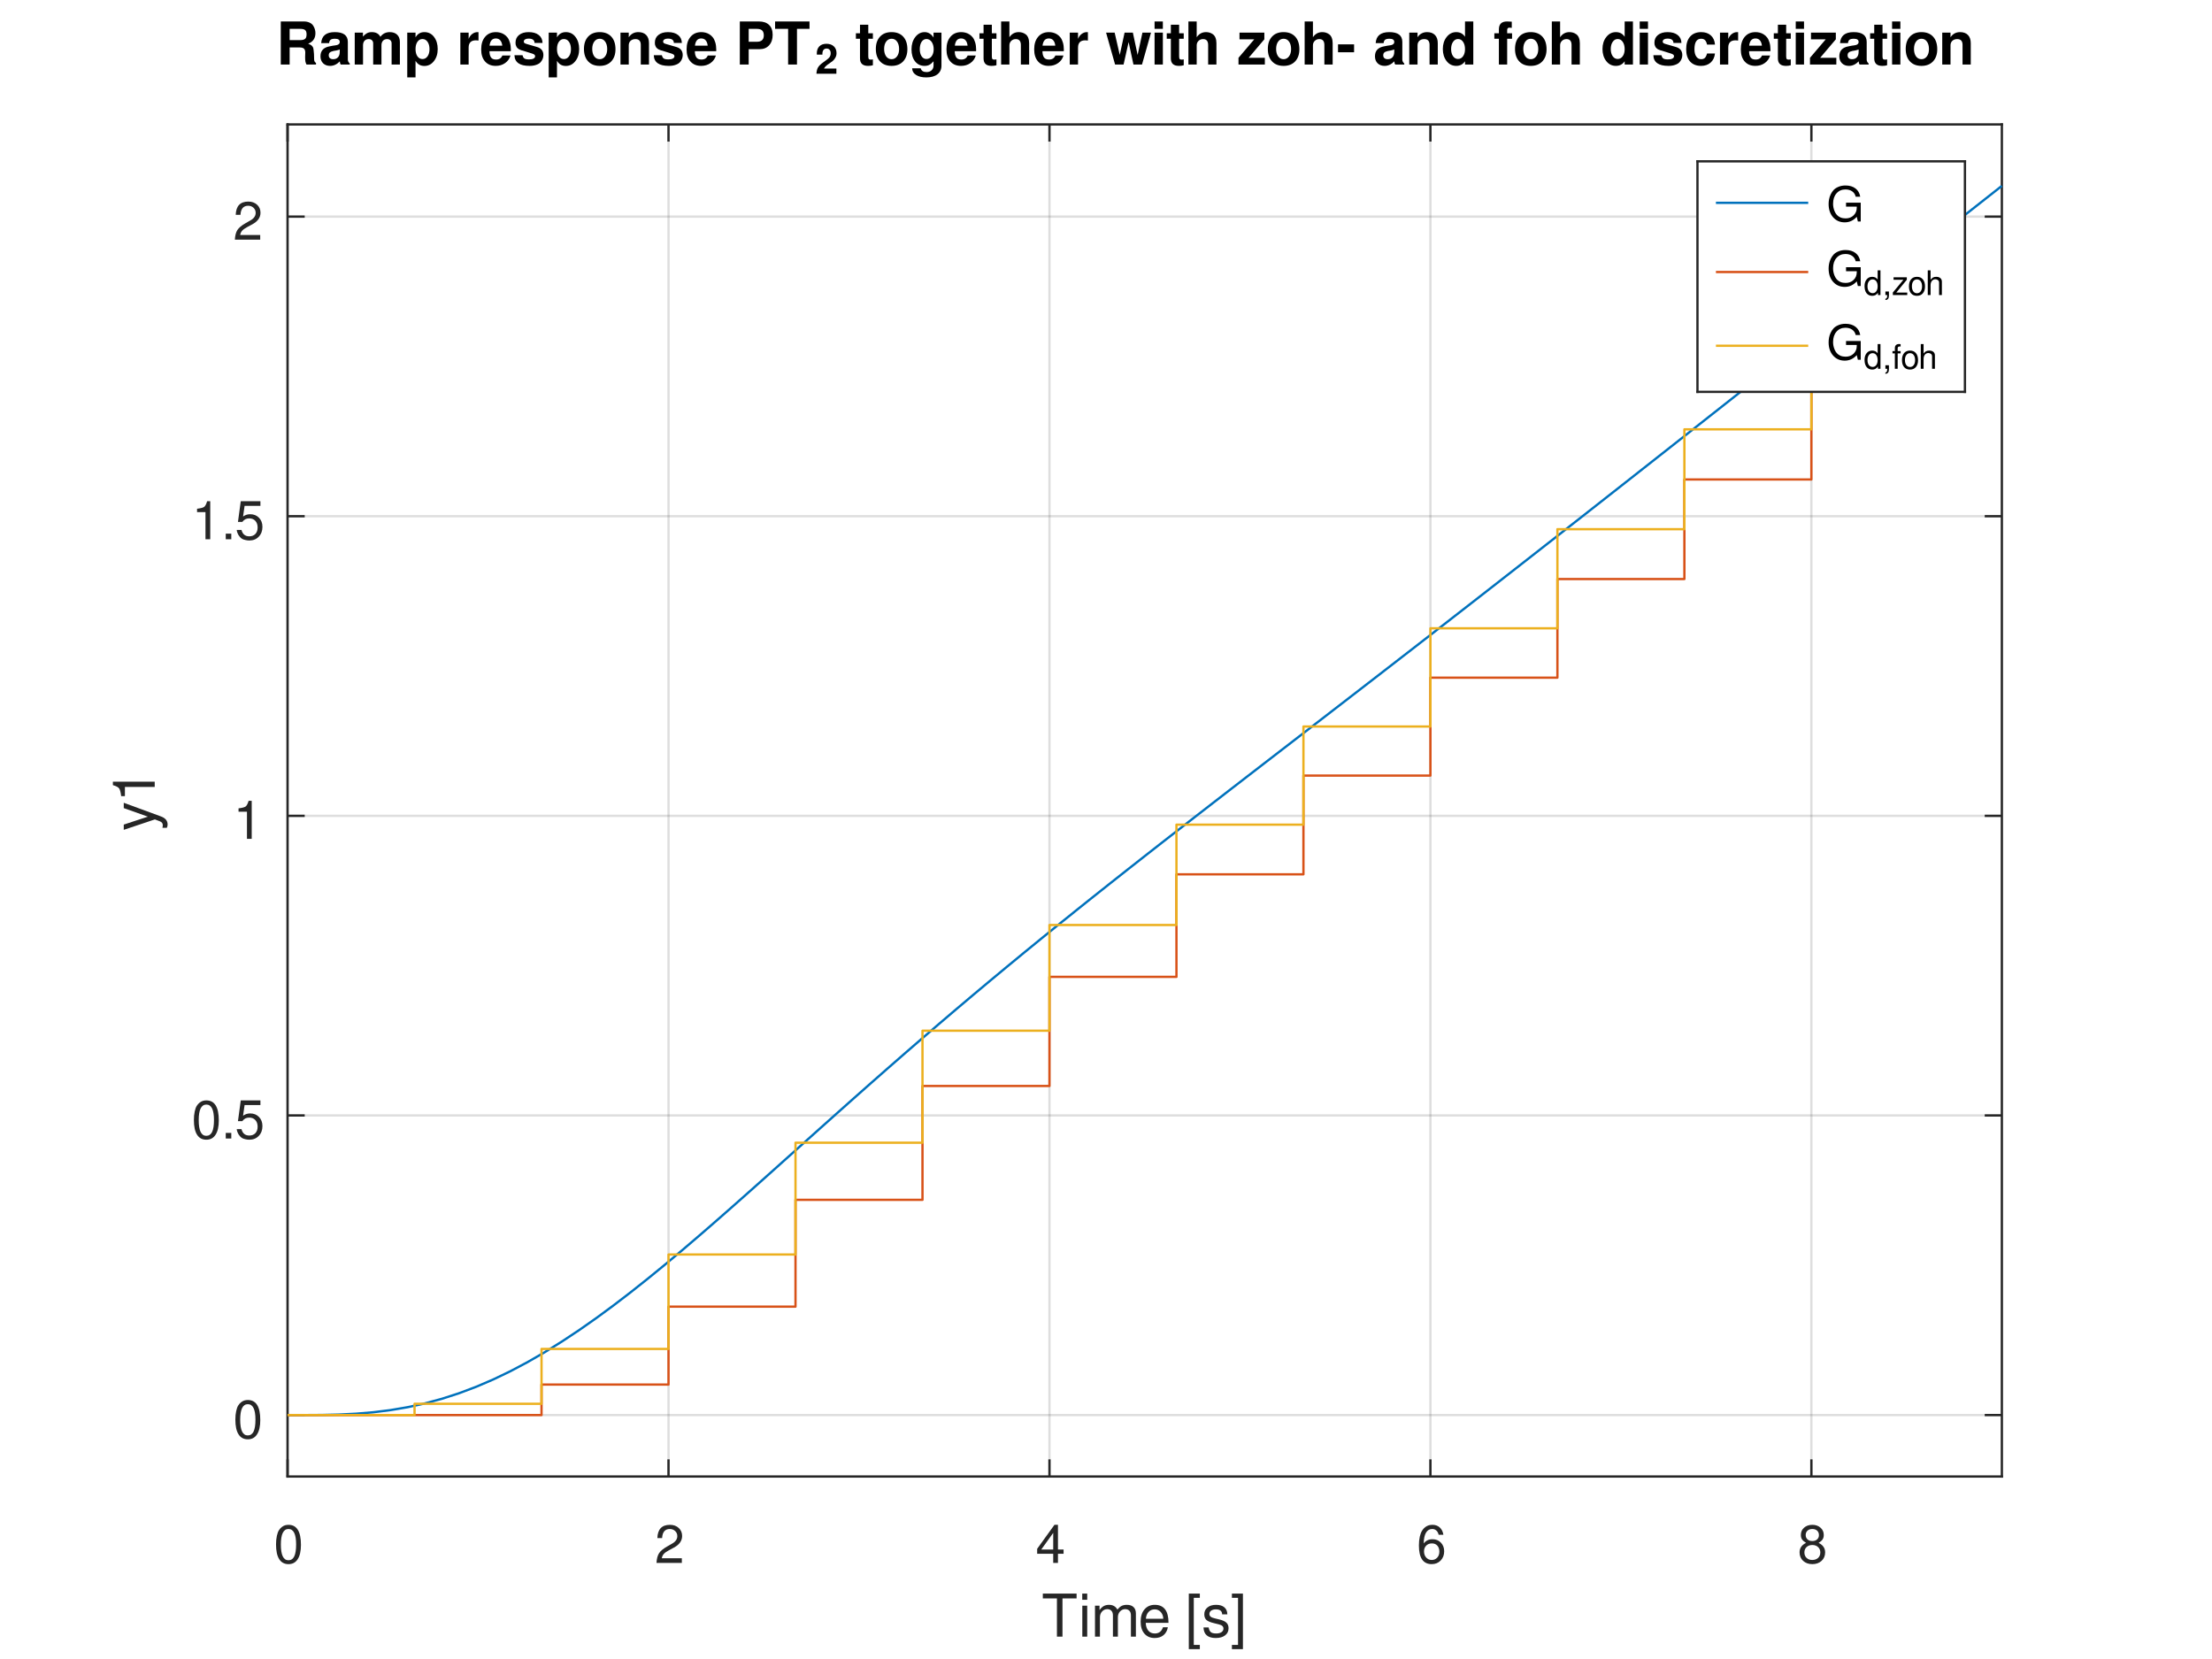
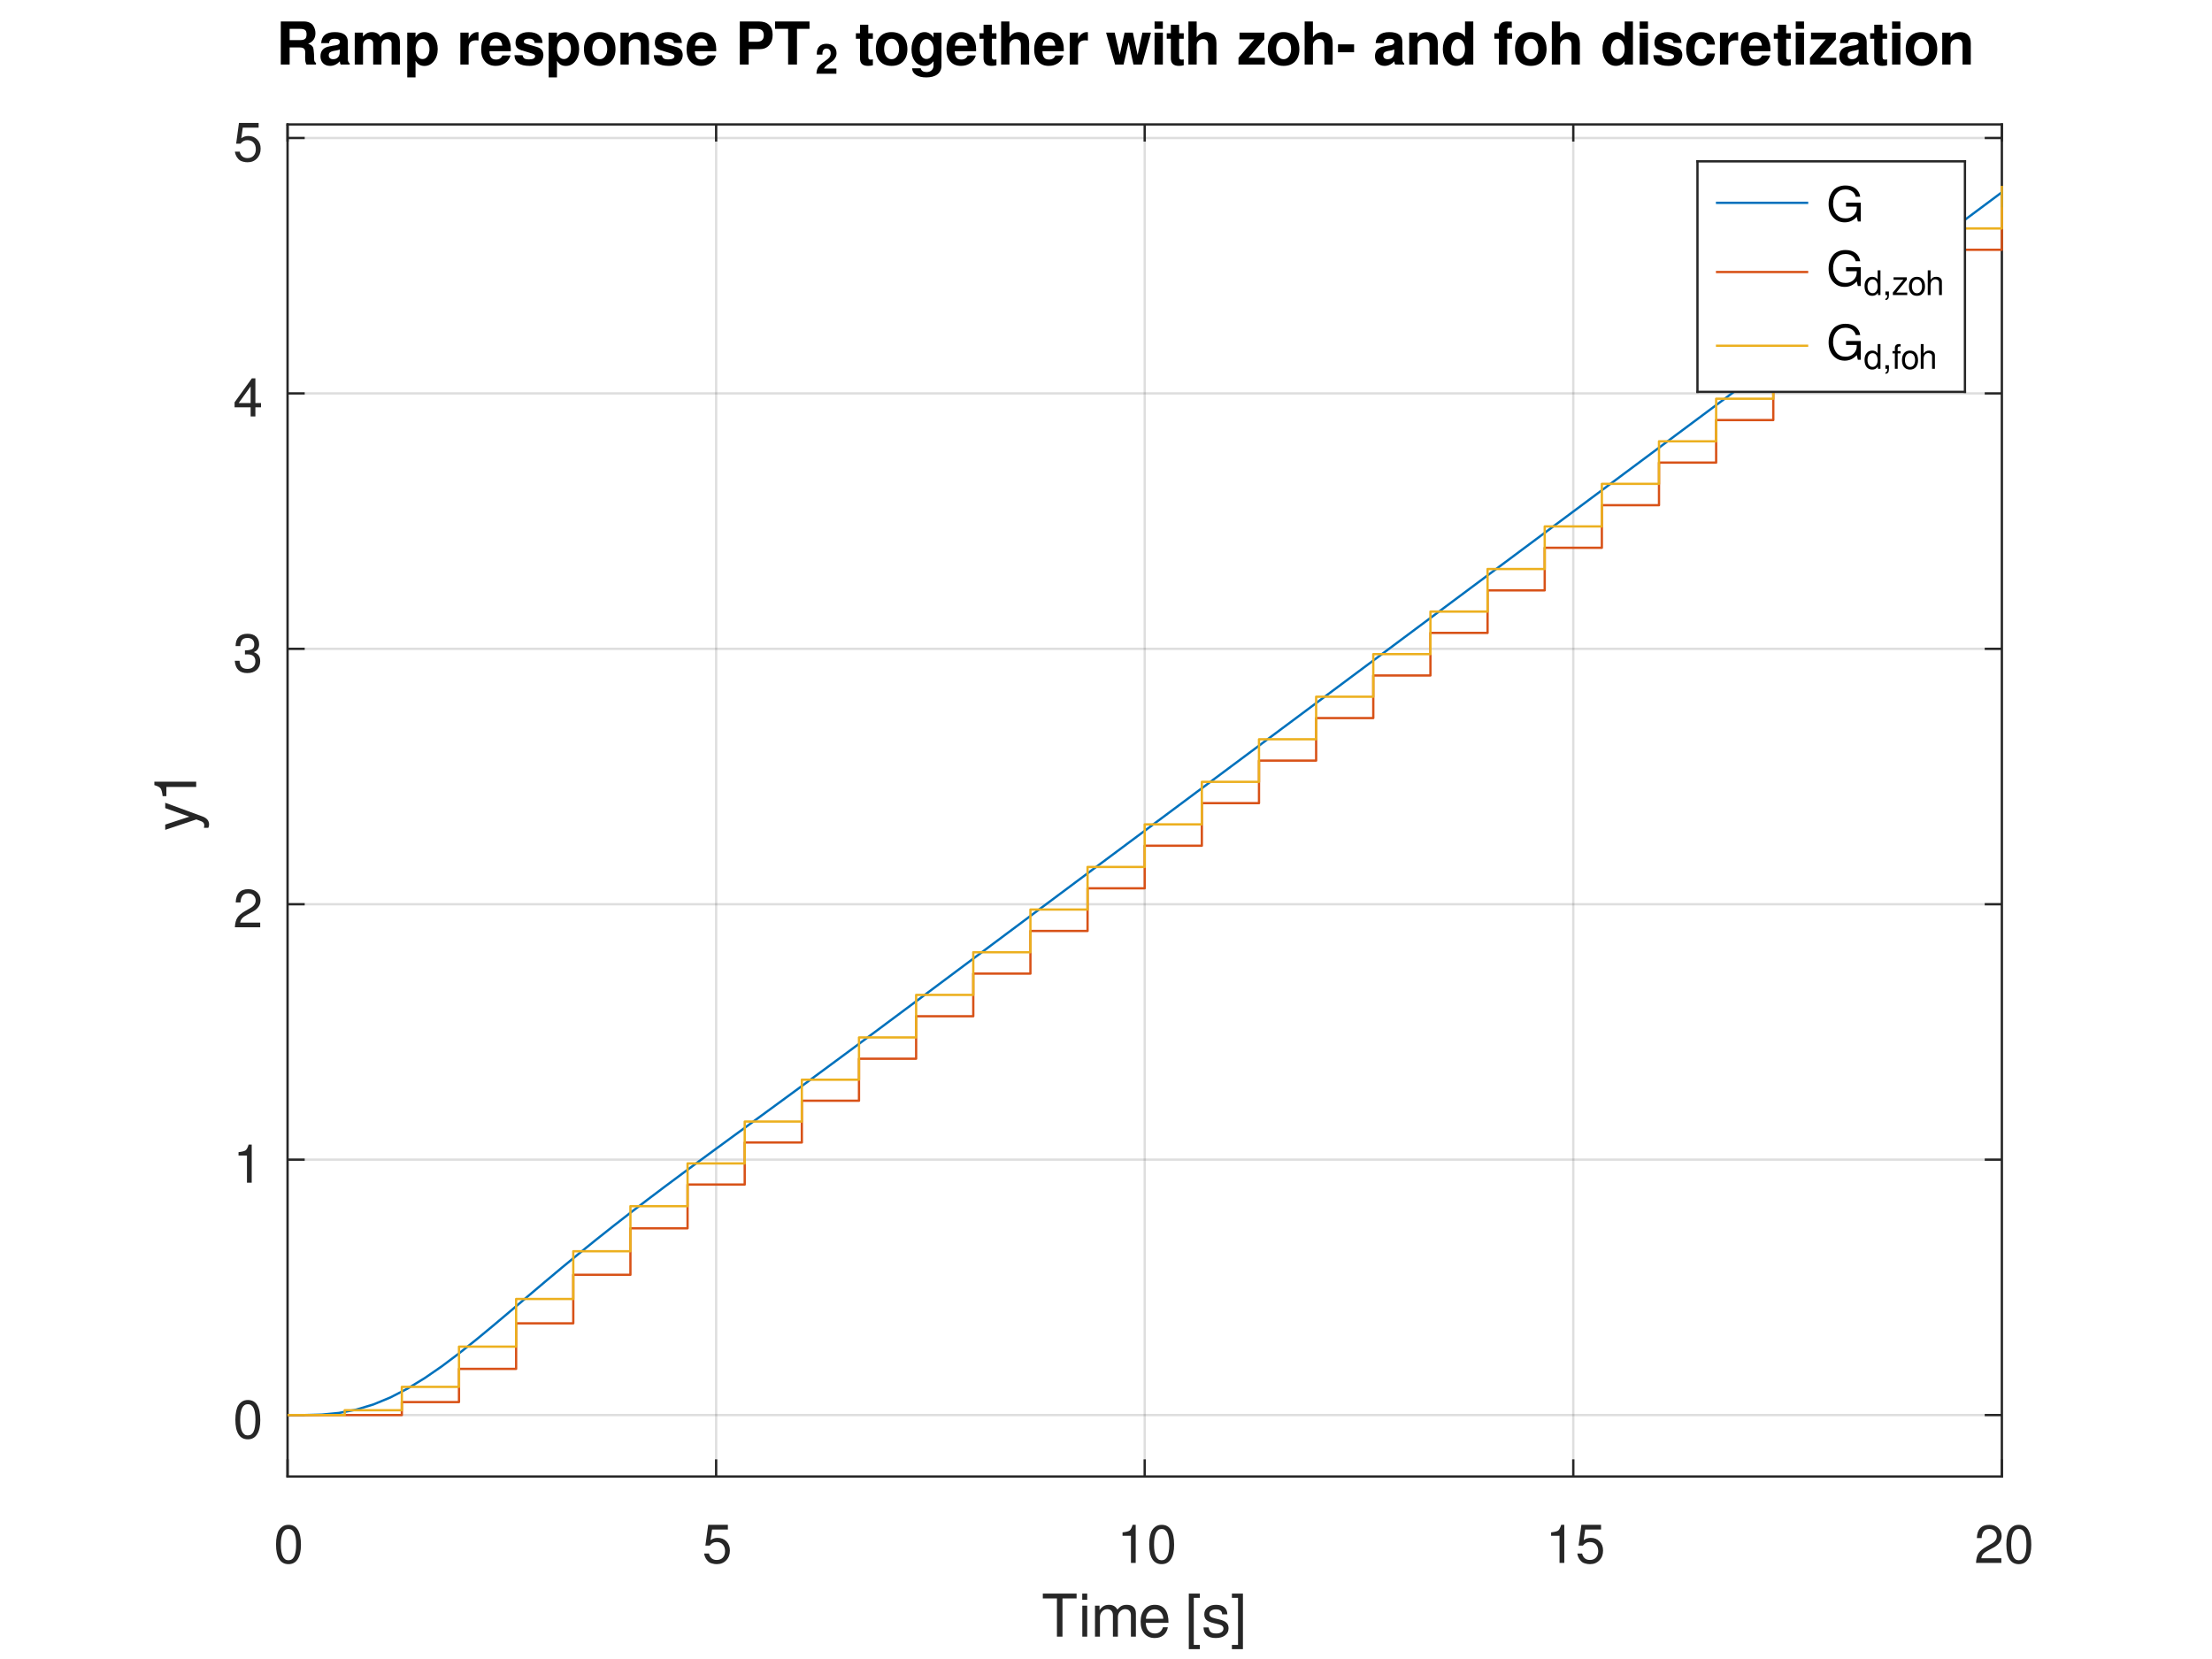
<svg xmlns="http://www.w3.org/2000/svg" height="360pt" viewBox="0 0 480 360" width="480pt">
  <defs />
  <polygon fill="#ffffff" points="0,0 480,0 480,360 0,360" />
  <g>
    <polygon fill="#ffffff" points="0,360 480,360 480,0 0,0" shape-rendering="crispEdges" />
    <clipPath id="cp00480360">
      <polygon points="0,360 480,360 480,0 0,0" />
    </clipPath>
    <g clip-path="url(#cp00480360)">
      <polygon fill="#ffffff" points="62.4,320.4 434.4,320.4 434.4,27 62.4,27" shape-rendering="crispEdges" />
      <polyline fill="none" points="62.4,320.4 62.4,27" stroke="#262626" stroke-dasharray="16,0" stroke-linecap="butt" stroke-linejoin="miter" stroke-opacity="0.15" stroke-width="0.5" />
-       <polyline fill="none" points="145.067,320.4 145.067,27" stroke="#262626" stroke-dasharray="16,0" stroke-linecap="butt" stroke-linejoin="miter" stroke-opacity="0.15" stroke-width="0.5" />
-       <polyline fill="none" points="227.733,320.4 227.733,27" stroke="#262626" stroke-dasharray="16,0" stroke-linecap="butt" stroke-linejoin="miter" stroke-opacity="0.15" stroke-width="0.5" />
-       <polyline fill="none" points="310.4,320.4 310.4,27" stroke="#262626" stroke-dasharray="16,0" stroke-linecap="butt" stroke-linejoin="miter" stroke-opacity="0.15" stroke-width="0.5" />
-       <polyline fill="none" points="393.067,320.4 393.067,27" stroke="#262626" stroke-dasharray="16,0" stroke-linecap="butt" stroke-linejoin="miter" stroke-opacity="0.15" stroke-width="0.5" />
+       <polyline fill="none" points="155.4,320.4 155.4,27" stroke="#262626" stroke-dasharray="16,0" stroke-linecap="butt" stroke-linejoin="miter" stroke-opacity="0.15" stroke-width="0.5" />
+       <polyline fill="none" points="248.4,320.4 248.4,27" stroke="#262626" stroke-dasharray="16,0" stroke-linecap="butt" stroke-linejoin="miter" stroke-opacity="0.15" stroke-width="0.5" />
+       <polyline fill="none" points="341.4,320.4 341.4,27" stroke="#262626" stroke-dasharray="16,0" stroke-linecap="butt" stroke-linejoin="miter" stroke-opacity="0.15" stroke-width="0.5" />
+       <polyline fill="none" points="434.4,320.4 434.4,27" stroke="#262626" stroke-dasharray="16,0" stroke-linecap="butt" stroke-linejoin="miter" stroke-opacity="0.15" stroke-width="0.5" />
      <polyline fill="none" points="62.4,320.4 62.4,316.675" stroke="#262626" stroke-linecap="butt" stroke-linejoin="miter" stroke-width="0.5" />
      <polyline fill="none" points="62.4,27 62.4,30.725" stroke="#262626" stroke-linecap="butt" stroke-linejoin="miter" stroke-width="0.5" />
-       <polyline fill="none" points="145.067,320.4 145.067,316.675" stroke="#262626" stroke-linecap="butt" stroke-linejoin="miter" stroke-width="0.5" />
-       <polyline fill="none" points="145.067,27 145.067,30.725" stroke="#262626" stroke-linecap="butt" stroke-linejoin="miter" stroke-width="0.5" />
-       <polyline fill="none" points="227.733,320.4 227.733,316.675" stroke="#262626" stroke-linecap="butt" stroke-linejoin="miter" stroke-width="0.5" />
-       <polyline fill="none" points="227.733,27 227.733,30.725" stroke="#262626" stroke-linecap="butt" stroke-linejoin="miter" stroke-width="0.5" />
-       <polyline fill="none" points="310.4,320.4 310.4,316.675" stroke="#262626" stroke-linecap="butt" stroke-linejoin="miter" stroke-width="0.5" />
-       <polyline fill="none" points="310.4,27 310.4,30.725" stroke="#262626" stroke-linecap="butt" stroke-linejoin="miter" stroke-width="0.5" />
-       <polyline fill="none" points="393.067,320.4 393.067,316.675" stroke="#262626" stroke-linecap="butt" stroke-linejoin="miter" stroke-width="0.5" />
-       <polyline fill="none" points="393.067,27 393.067,30.725" stroke="#262626" stroke-linecap="butt" stroke-linejoin="miter" stroke-width="0.5" />
+       <polyline fill="none" points="155.4,320.4 155.4,316.675" stroke="#262626" stroke-linecap="butt" stroke-linejoin="miter" stroke-width="0.5" />
+       <polyline fill="none" points="155.4,27 155.4,30.725" stroke="#262626" stroke-linecap="butt" stroke-linejoin="miter" stroke-width="0.5" />
+       <polyline fill="none" points="248.4,320.4 248.4,316.675" stroke="#262626" stroke-linecap="butt" stroke-linejoin="miter" stroke-width="0.5" />
+       <polyline fill="none" points="248.4,27 248.4,30.725" stroke="#262626" stroke-linecap="butt" stroke-linejoin="miter" stroke-width="0.5" />
+       <polyline fill="none" points="341.4,320.4 341.4,316.675" stroke="#262626" stroke-linecap="butt" stroke-linejoin="miter" stroke-width="0.5" />
+       <polyline fill="none" points="341.4,27 341.4,30.725" stroke="#262626" stroke-linecap="butt" stroke-linejoin="miter" stroke-width="0.5" />
+       <polyline fill="none" points="434.4,320.4 434.4,316.675" stroke="#262626" stroke-linecap="butt" stroke-linejoin="miter" stroke-width="0.5" />
+       <polyline fill="none" points="434.4,27 434.4,30.725" stroke="#262626" stroke-linecap="butt" stroke-linejoin="miter" stroke-width="0.5" />
      <g font-family="FreeSans" font-size="11.651" font-style="normal" font-weight="normal" transform="translate(59.4,339.15) rotate(-0,3,-10)" xml:space="preserve">
        <text fill="rgb(38,38,38)" x="0 " y="-0">0</text>
      </g>
-       <g font-family="FreeSans" font-size="11.651" font-style="normal" font-weight="normal" transform="translate(142.067,339.15) rotate(-0,3,-10)" xml:space="preserve">
-         <text fill="rgb(38,38,38)" x="0 " y="-0">2</text>
+       <g font-family="FreeSans" font-size="11.651" font-style="normal" font-weight="normal" transform="translate(152.4,339.15) rotate(-0,3,-10)" xml:space="preserve">
+         <text fill="rgb(38,38,38)" x="0 " y="-0">5</text>
      </g>
-       <g font-family="FreeSans" font-size="11.651" font-style="normal" font-weight="normal" transform="translate(224.733,339.15) rotate(-0,3,-10)" xml:space="preserve">
-         <text fill="rgb(38,38,38)" x="0 " y="-0">4</text>
+       <g font-family="FreeSans" font-size="11.651" font-style="normal" font-weight="normal" transform="translate(242.4,339.15) rotate(-0,6,-10)" xml:space="preserve">
+         <text fill="rgb(38,38,38)" x="0 6 " y="-0">10</text>
      </g>
-       <g font-family="FreeSans" font-size="11.651" font-style="normal" font-weight="normal" transform="translate(307.4,339.15) rotate(-0,3,-10)" xml:space="preserve">
-         <text fill="rgb(38,38,38)" x="0 " y="-0">6</text>
+       <g font-family="FreeSans" font-size="11.651" font-style="normal" font-weight="normal" transform="translate(335.4,339.15) rotate(-0,6,-10)" xml:space="preserve">
+         <text fill="rgb(38,38,38)" x="0 6 " y="-0">15</text>
      </g>
-       <g font-family="FreeSans" font-size="11.651" font-style="normal" font-weight="normal" transform="translate(390.067,339.15) rotate(-0,3,-10)" xml:space="preserve">
-         <text fill="rgb(38,38,38)" x="0 " y="-0">8</text>
+       <g font-family="FreeSans" font-size="11.651" font-style="normal" font-weight="normal" transform="translate(428.4,339.15) rotate(-0,6,-10)" xml:space="preserve">
+         <text fill="rgb(38,38,38)" x="0 6 " y="-0">20</text>
      </g>
      <polyline fill="none" points="62.4,307.064 434.4,307.064" stroke="#262626" stroke-dasharray="16,0" stroke-linecap="butt" stroke-linejoin="miter" stroke-opacity="0.15" stroke-width="0.5" />
-       <polyline fill="none" points="62.4,242.049 434.4,242.049" stroke="#262626" stroke-dasharray="16,0" stroke-linecap="butt" stroke-linejoin="miter" stroke-opacity="0.15" stroke-width="0.5" />
-       <polyline fill="none" points="62.4,177.035 434.4,177.035" stroke="#262626" stroke-dasharray="16,0" stroke-linecap="butt" stroke-linejoin="miter" stroke-opacity="0.15" stroke-width="0.5" />
-       <polyline fill="none" points="62.4,112.021 434.4,112.021" stroke="#262626" stroke-dasharray="16,0" stroke-linecap="butt" stroke-linejoin="miter" stroke-opacity="0.15" stroke-width="0.5" />
-       <polyline fill="none" points="62.4,47.007 434.4,47.007" stroke="#262626" stroke-dasharray="16,0" stroke-linecap="butt" stroke-linejoin="miter" stroke-opacity="0.15" stroke-width="0.5" />
+       <polyline fill="none" points="62.4,251.64 434.4,251.64" stroke="#262626" stroke-dasharray="16,0" stroke-linecap="butt" stroke-linejoin="miter" stroke-opacity="0.15" stroke-width="0.5" />
+       <polyline fill="none" points="62.4,196.216 434.4,196.216" stroke="#262626" stroke-dasharray="16,0" stroke-linecap="butt" stroke-linejoin="miter" stroke-opacity="0.15" stroke-width="0.5" />
+       <polyline fill="none" points="62.4,140.792 434.4,140.792" stroke="#262626" stroke-dasharray="16,0" stroke-linecap="butt" stroke-linejoin="miter" stroke-opacity="0.15" stroke-width="0.5" />
+       <polyline fill="none" points="62.4,85.368 434.4,85.368" stroke="#262626" stroke-dasharray="16,0" stroke-linecap="butt" stroke-linejoin="miter" stroke-opacity="0.15" stroke-width="0.5" />
+       <polyline fill="none" points="62.4,29.944 434.4,29.944" stroke="#262626" stroke-dasharray="16,0" stroke-linecap="butt" stroke-linejoin="miter" stroke-opacity="0.15" stroke-width="0.5" />
      <polyline fill="none" points="62.4,307.064 66.12,307.064" stroke="#262626" stroke-linecap="butt" stroke-linejoin="miter" stroke-width="0.5" />
      <polyline fill="none" points="434.4,307.064 430.68,307.064" stroke="#262626" stroke-linecap="butt" stroke-linejoin="miter" stroke-width="0.5" />
-       <polyline fill="none" points="62.4,242.049 66.12,242.049" stroke="#262626" stroke-linecap="butt" stroke-linejoin="miter" stroke-width="0.5" />
-       <polyline fill="none" points="434.4,242.049 430.68,242.049" stroke="#262626" stroke-linecap="butt" stroke-linejoin="miter" stroke-width="0.5" />
-       <polyline fill="none" points="62.4,177.035 66.12,177.035" stroke="#262626" stroke-linecap="butt" stroke-linejoin="miter" stroke-width="0.5" />
-       <polyline fill="none" points="434.4,177.035 430.68,177.035" stroke="#262626" stroke-linecap="butt" stroke-linejoin="miter" stroke-width="0.5" />
-       <polyline fill="none" points="62.4,112.021 66.12,112.021" stroke="#262626" stroke-linecap="butt" stroke-linejoin="miter" stroke-width="0.5" />
-       <polyline fill="none" points="434.4,112.021 430.68,112.021" stroke="#262626" stroke-linecap="butt" stroke-linejoin="miter" stroke-width="0.5" />
-       <polyline fill="none" points="62.4,47.007 66.12,47.007" stroke="#262626" stroke-linecap="butt" stroke-linejoin="miter" stroke-width="0.5" />
-       <polyline fill="none" points="434.4,47.007 430.68,47.007" stroke="#262626" stroke-linecap="butt" stroke-linejoin="miter" stroke-width="0.5" />
+       <polyline fill="none" points="62.4,251.64 66.12,251.64" stroke="#262626" stroke-linecap="butt" stroke-linejoin="miter" stroke-width="0.5" />
+       <polyline fill="none" points="434.4,251.64 430.68,251.64" stroke="#262626" stroke-linecap="butt" stroke-linejoin="miter" stroke-width="0.5" />
+       <polyline fill="none" points="62.4,196.216 66.12,196.216" stroke="#262626" stroke-linecap="butt" stroke-linejoin="miter" stroke-width="0.5" />
+       <polyline fill="none" points="434.4,196.216 430.68,196.216" stroke="#262626" stroke-linecap="butt" stroke-linejoin="miter" stroke-width="0.5" />
+       <polyline fill="none" points="62.4,140.792 66.12,140.792" stroke="#262626" stroke-linecap="butt" stroke-linejoin="miter" stroke-width="0.5" />
+       <polyline fill="none" points="434.4,140.792 430.68,140.792" stroke="#262626" stroke-linecap="butt" stroke-linejoin="miter" stroke-width="0.5" />
+       <polyline fill="none" points="62.4,85.368 66.12,85.368" stroke="#262626" stroke-linecap="butt" stroke-linejoin="miter" stroke-width="0.5" />
+       <polyline fill="none" points="434.4,85.368 430.68,85.368" stroke="#262626" stroke-linecap="butt" stroke-linejoin="miter" stroke-width="0.5" />
+       <polyline fill="none" points="62.4,29.944 66.12,29.944" stroke="#262626" stroke-linecap="butt" stroke-linejoin="miter" stroke-width="0.5" />
+       <polyline fill="none" points="434.4,29.944 430.68,29.944" stroke="#262626" stroke-linecap="butt" stroke-linejoin="miter" stroke-width="0.5" />
      <g font-family="FreeSans" font-size="11.651" font-style="normal" font-weight="normal" transform="translate(50.5743,312.064) rotate(-0,6,-5)" xml:space="preserve">
        <text fill="rgb(38,38,38)" x="0 " y="-0">0</text>
      </g>
-       <g font-family="FreeSans" font-size="11.651" font-style="normal" font-weight="normal" transform="translate(41.5743,247.049) rotate(-0,15,-5)" xml:space="preserve">
-         <text fill="rgb(38,38,38)" x="0 6 9 " y="-0">0.5</text>
-       </g>
-       <g font-family="FreeSans" font-size="11.651" font-style="normal" font-weight="normal" transform="translate(50.5743,182.035) rotate(-0,6,-5)" xml:space="preserve">
+       <g font-family="FreeSans" font-size="11.651" font-style="normal" font-weight="normal" transform="translate(50.5743,256.64) rotate(-0,6,-5)" xml:space="preserve">
        <text fill="rgb(38,38,38)" x="0 " y="-0">1</text>
      </g>
-       <g font-family="FreeSans" font-size="11.651" font-style="normal" font-weight="normal" transform="translate(41.5743,117.021) rotate(-0,15,-5)" xml:space="preserve">
-         <text fill="rgb(38,38,38)" x="0 6 9 " y="-0">1.5</text>
+       <g font-family="FreeSans" font-size="11.651" font-style="normal" font-weight="normal" transform="translate(50.5743,201.216) rotate(-0,6,-5)" xml:space="preserve">
+         <text fill="rgb(38,38,38)" x="0 " y="-0">2</text>
      </g>
-       <g font-family="FreeSans" font-size="11.651" font-style="normal" font-weight="normal" transform="translate(50.5743,52.0067) rotate(-0,6,-5)" xml:space="preserve">
-         <text fill="rgb(38,38,38)" x="0 " y="-0">2</text>
+       <g font-family="FreeSans" font-size="11.651" font-style="normal" font-weight="normal" transform="translate(50.5743,145.792) rotate(-0,6,-5)" xml:space="preserve">
+         <text fill="rgb(38,38,38)" x="0 " y="-0">3</text>
+       </g>
+       <g font-family="FreeSans" font-size="11.651" font-style="normal" font-weight="normal" transform="translate(50.5743,90.3682) rotate(-0,6,-5)" xml:space="preserve">
+         <text fill="rgb(38,38,38)" x="0 " y="-0">4</text>
+       </g>
+       <g font-family="FreeSans" font-size="11.651" font-style="normal" font-weight="normal" transform="translate(50.5743,34.9444) rotate(-0,6,-5)" xml:space="preserve">
+         <text fill="rgb(38,38,38)" x="0 " y="-0">5</text>
      </g>
      <polyline fill="none" points="62.4,320.4 434.4,320.4" stroke="#262626" stroke-dasharray="16,0" stroke-linecap="square" stroke-linejoin="miter" stroke-width="0.5" />
      <polyline fill="none" points="62.4,27 434.4,27" stroke="#262626" stroke-dasharray="16,0" stroke-linecap="square" stroke-linejoin="miter" stroke-width="0.5" />
      <polyline fill="none" points="62.4,320.4 62.4,27" stroke="#262626" stroke-dasharray="16,0" stroke-linecap="square" stroke-linejoin="miter" stroke-width="0.5" />
      <polyline fill="none" points="434.4,320.4 434.4,27" stroke="#262626" stroke-dasharray="16,0" stroke-linecap="square" stroke-linejoin="miter" stroke-width="0.5" />
      <g font-family="FreeSans" font-size="12.816" font-style="normal" font-weight="bold" transform="translate(59.9,17) rotate(-0,188.5,0)" xml:space="preserve">
        <text fill="rgb(0,0,0)" x="0 9 16 27 35 39 44 51 58 66 74 82 89 96 100 109 " y="-3">Ramp response PT</text>
        <text fill="rgb(0,0,0)" font-size="8.972" x="117 " y="-1">2</text>
        <text fill="rgb(0,0,0)" x="122 126 130 138 146 153 157 165 172 177 181 191 195 199 207 211 218 226 234 238 242 249 257 265 269 273 281 289 293 301 305 312 319 324 331 335 339 346 353 357 361 369 " y="-3"> together with zoh- and foh discretization</text>
      </g>
-       <g font-family="FreeSans" font-size="12.816" font-style="normal" font-weight="normal" transform="translate(30.0743,173.7) rotate(-90,6.5,0)" xml:space="preserve">
+       <g font-family="FreeSans" font-size="12.816" font-style="normal" font-weight="normal" transform="translate(39.0743,173.7) rotate(-90,6.5,0)" xml:space="preserve">
        <text fill="rgb(38,38,38)" x="0 6 " y="-3">y1</text>
      </g>
      <g font-family="FreeSans" font-size="12.816" font-style="normal" font-weight="normal" transform="translate(225.9,358.15) rotate(-0,22.5,-14)" xml:space="preserve">
        <text fill="rgb(38,38,38)" x="0 8 11 21 28 31 35 41 " y="-3">Time [s]</text>
      </g>
-       <polyline fill="none" points="62.4,307.064 66.12,307.064 69.84,307.041 73.56,306.955 77.28,306.77 81,306.457 84.72,305.993 88.44,305.36 92.16,304.545 95.88,303.538 99.6,302.335 103.32,300.934 107.04,299.337 110.76,297.549 114.48,295.577 118.2,293.43 121.92,291.118 125.64,288.652 129.36,286.045 133.08,283.31 136.8,280.461 140.52,277.51 144.24,274.471 147.96,271.356 151.68,268.179 155.4,264.95 159.12,261.681 162.84,258.382 166.56,255.063 170.28,251.731 174,248.396 177.72,245.063 181.44,241.738 185.16,238.426 188.88,235.132 192.6,231.859 196.32,228.609 200.04,225.385 203.76,222.188 207.48,219.017 211.2,215.875 214.92,212.76 218.64,209.672 222.36,206.61 226.08,203.572 229.8,200.558 233.52,197.566 237.24,194.593 240.96,191.639 244.68,188.701 248.4,185.777 252.12,182.866 255.84,179.966 259.56,177.075 263.28,174.191 267,171.313 270.72,168.439 274.44,165.568 278.16,162.699 281.88,159.831 285.6,156.962 289.32,154.093 293.04,151.222 296.76,148.348 300.48,145.471 304.2,142.591 307.92,139.708 311.64,136.821 315.36,133.93 319.08,131.035 322.8,128.137 326.52,125.234 330.24,122.328 333.96,119.418 337.68,116.506 341.4,113.59 345.12,110.671 348.84,107.749 352.56,104.826 356.28,101.9 360,98.973 363.72,96.044 367.44,93.113 371.16,90.182 374.88,87.25 378.6,84.317 382.32,81.383 386.04,78.45 389.76,75.516 393.48,72.583 397.2,69.649 400.92,66.716 404.64,63.783 408.36,60.85 412.08,57.918 415.8,54.986 419.52,52.055 423.24,49.125 426.96,46.195 430.68,43.265 434.4,40.336" stroke="#0071bc" stroke-linecap="butt" stroke-linejoin="round" stroke-width="0.5" />
-       <polyline fill="none" points="62.4,307.064 89.956,307.064 89.956,307.064 117.511,307.064 117.511,300.451 145.067,300.451 145.067,283.543 172.622,283.543 172.622,260.361 200.178,260.361 200.178,235.659 227.733,235.659 227.733,211.98 255.289,211.98 255.289,189.726 282.844,189.726 282.844,168.3 310.4,168.3 310.4,147.051 337.956,147.051 337.956,125.646 365.511,125.646 365.511,104.045 393.067,104.045 393.067,82.335 420.622,82.335 420.622,60.605" stroke="#d85218" stroke-linecap="butt" stroke-linejoin="round" stroke-width="0.5" />
-       <polyline fill="none" points="62.4,307.064 89.956,307.064 89.956,304.62 117.511,304.62 117.511,292.713 145.067,292.713 145.067,272.225 172.622,272.225 172.622,247.964 200.178,247.964 200.178,223.666 227.733,223.666 227.733,200.726 255.289,200.726 255.289,178.948 282.844,178.948 282.844,157.653 310.4,157.653 310.4,136.339 337.956,136.339 337.956,114.832 365.511,114.832 365.511,93.167 393.067,93.167 393.067,71.442 420.622,71.442 420.622,49.722" stroke="#ecb01f" stroke-linecap="butt" stroke-linejoin="round" stroke-width="0.5" />
+       <polyline fill="none" points="62.4,307.064 66.12,307.064 69.84,306.964 73.56,306.606 77.28,305.893 81,304.774 84.72,303.241 88.44,301.317 92.16,299.044 95.88,296.48 99.6,293.685 103.32,290.72 107.04,287.644 110.76,284.505 114.48,281.346 118.2,278.198 121.92,275.084 125.64,272.019 129.36,269.01 133.08,266.06 136.8,263.165 140.52,260.319 144.24,257.515 147.96,254.744 151.68,251.998 155.4,249.268 159.12,246.548 162.84,243.831 166.56,241.113 170.28,238.391 174,235.661 177.72,232.924 181.44,230.179 185.16,227.426 188.88,224.666 192.6,221.9 196.32,219.129 200.04,216.355 203.76,213.578 207.48,210.799 211.2,208.021 214.92,205.242 218.64,202.464 222.36,199.687 226.08,196.911 229.8,194.136 233.52,191.362 237.24,188.589 240.96,185.817 244.68,183.046 248.4,180.275 252.12,177.505 255.84,174.734 259.56,171.964 263.28,169.194 267,166.424 270.72,163.654 274.44,160.883 278.16,158.112 281.88,155.342 285.6,152.571 289.32,149.8 293.04,147.028 296.76,144.257 300.48,141.486 304.2,138.715 307.92,135.943 311.64,133.172 315.36,130.401 319.08,127.629 322.8,124.858 326.52,122.087 330.24,119.315 333.96,116.544 337.68,113.773 341.4,111.002 345.12,108.231 348.84,105.459 352.56,102.688 356.28,99.917 360,97.146 363.72,94.375 367.44,91.603 371.16,88.832 374.88,86.061 378.6,83.29 382.32,80.519 386.04,77.748 389.76,74.976 393.48,72.205 397.2,69.434 400.92,66.663 404.64,63.892 408.36,61.12 412.08,58.349 415.8,55.578 419.52,52.807 423.24,50.036 426.96,47.264 430.68,44.493 434.4,41.722" stroke="#0071bc" stroke-linecap="butt" stroke-linejoin="round" stroke-width="0.5" />
+       <polyline fill="none" points="62.4,307.064 74.8,307.064 74.8,307.064 87.2,307.064 87.2,304.245 99.6,304.245 99.6,297.038 112,297.038 112,287.157 124.4,287.157 124.4,276.628 136.8,276.628 136.8,266.535 149.2,266.535 149.2,257.049 161.6,257.049 161.6,247.917 174,247.917 174,238.859 186.4,238.859 186.4,229.736 198.8,229.736 198.8,220.528 211.2,220.528 211.2,211.274 223.6,211.274 223.6,202.012 236,202.012 236,192.76 248.4,192.76 248.4,183.519 260.8,183.519 260.8,174.284 273.2,174.284 273.2,165.05 285.6,165.05 285.6,155.815 298,155.815 298,146.578 310.4,146.578 310.4,137.34 322.8,137.34 322.8,128.103 335.2,128.103 335.2,118.865 347.6,118.865 347.6,109.628 360,109.628 360,100.39 372.4,100.39 372.4,91.153 384.8,91.153 384.8,81.916 397.2,81.916 397.2,72.679 409.6,72.679 409.6,63.441 422,63.441 422,54.204 434.4,54.204 434.4,44.967" stroke="#d85218" stroke-linecap="butt" stroke-linejoin="round" stroke-width="0.5" />
+       <polyline fill="none" points="62.4,307.064 74.8,307.064 74.8,306.022 87.2,306.022 87.2,300.947 99.6,300.947 99.6,292.214 112,292.214 112,281.873 124.4,281.873 124.4,271.516 136.8,271.516 136.8,261.738 149.2,261.738 149.2,252.455 161.6,252.455 161.6,243.378 174,243.378 174,234.293 186.4,234.293 186.4,225.126 198.8,225.126 198.8,215.892 211.2,215.892 211.2,206.631 223.6,206.631 223.6,197.373 236,197.373 236,188.127 248.4,188.127 248.4,178.89 260.8,178.89 260.8,169.656 273.2,169.656 273.2,160.421 285.6,160.421 285.6,151.185 298,151.185 298,141.948 310.4,141.948 310.4,132.71 322.8,132.71 322.8,123.472 335.2,123.472 335.2,114.235 347.6,114.235 347.6,104.997 360,104.997 360,95.76 372.4,95.76 372.4,86.523 384.8,86.523 384.8,77.286 397.2,77.286 397.2,68.048 409.6,68.048 409.6,58.811 422,58.811 422,49.574 434.4,49.574 434.4,40.336" stroke="#ecb01f" stroke-linecap="butt" stroke-linejoin="round" stroke-width="0.5" />
    </g>
    <clipPath id="cp00480360">
      <polygon points="0,360 480,360 480,0 0,0" />
    </clipPath>
    <g clip-path="url(#cp00480360)">
      <polygon fill="#ffffff" points="368.347,85.032 426.389,85.032 426.389,35.011 368.347,35.011" shape-rendering="crispEdges" />
      <polyline fill="none" points="368.347,85.032 426.389,85.032" stroke="#262626" stroke-dasharray="16,0" stroke-linecap="square" stroke-linejoin="miter" stroke-width="0.5" />
      <polyline fill="none" points="368.347,35.011 426.389,35.011" stroke="#262626" stroke-dasharray="16,0" stroke-linecap="square" stroke-linejoin="miter" stroke-width="0.5" />
      <polyline fill="none" points="368.347,85.032 368.347,35.011" stroke="#262626" stroke-dasharray="16,0" stroke-linecap="square" stroke-linejoin="miter" stroke-width="0.5" />
      <polyline fill="none" points="426.389,85.032 426.389,35.011" stroke="#262626" stroke-dasharray="16,0" stroke-linecap="square" stroke-linejoin="miter" stroke-width="0.5" />
      <polyline fill="none" points="372.353,44.016 392.379,44.016" stroke="#0071bc" stroke-linecap="butt" stroke-linejoin="round" stroke-width="0.5" />
      <g font-family="FreeSans" font-size="10.486" font-style="normal" font-weight="normal" transform="translate(396.384,49.0158) rotate(-0,-0,-5)" xml:space="preserve">
        <text fill="rgb(0,0,0)" x="0 " y="-1">G</text>
      </g>
      <polyline fill="none" points="372.353,59.021 392.379,59.021" stroke="#d85218" stroke-linecap="butt" stroke-linejoin="round" stroke-width="0.5" />
      <g font-family="FreeSans" font-size="10.486" font-style="normal" font-weight="normal" transform="translate(396.384,65.0211) rotate(-0,-0,-6)" xml:space="preserve">
        <text fill="rgb(0,0,0)" x="0 " y="-3">G</text>
        <text fill="rgb(0,0,0)" font-size="7.34" x="8 12 14 18 22 " y="-1">d,zoh</text>
      </g>
      <polyline fill="none" points="372.353,75.026 392.379,75.026" stroke="#ecb01f" stroke-linecap="butt" stroke-linejoin="round" stroke-width="0.5" />
      <g font-family="FreeSans" font-size="10.486" font-style="normal" font-weight="normal" transform="translate(396.384,81.0263) rotate(-0,-0,-6)" xml:space="preserve">
        <text fill="rgb(0,0,0)" x="0 " y="-3">G</text>
        <text fill="rgb(0,0,0)" font-size="7.34" x="8 12 14 16 20 " y="-1">d,foh</text>
      </g>
    </g>
  </g>
</svg>
